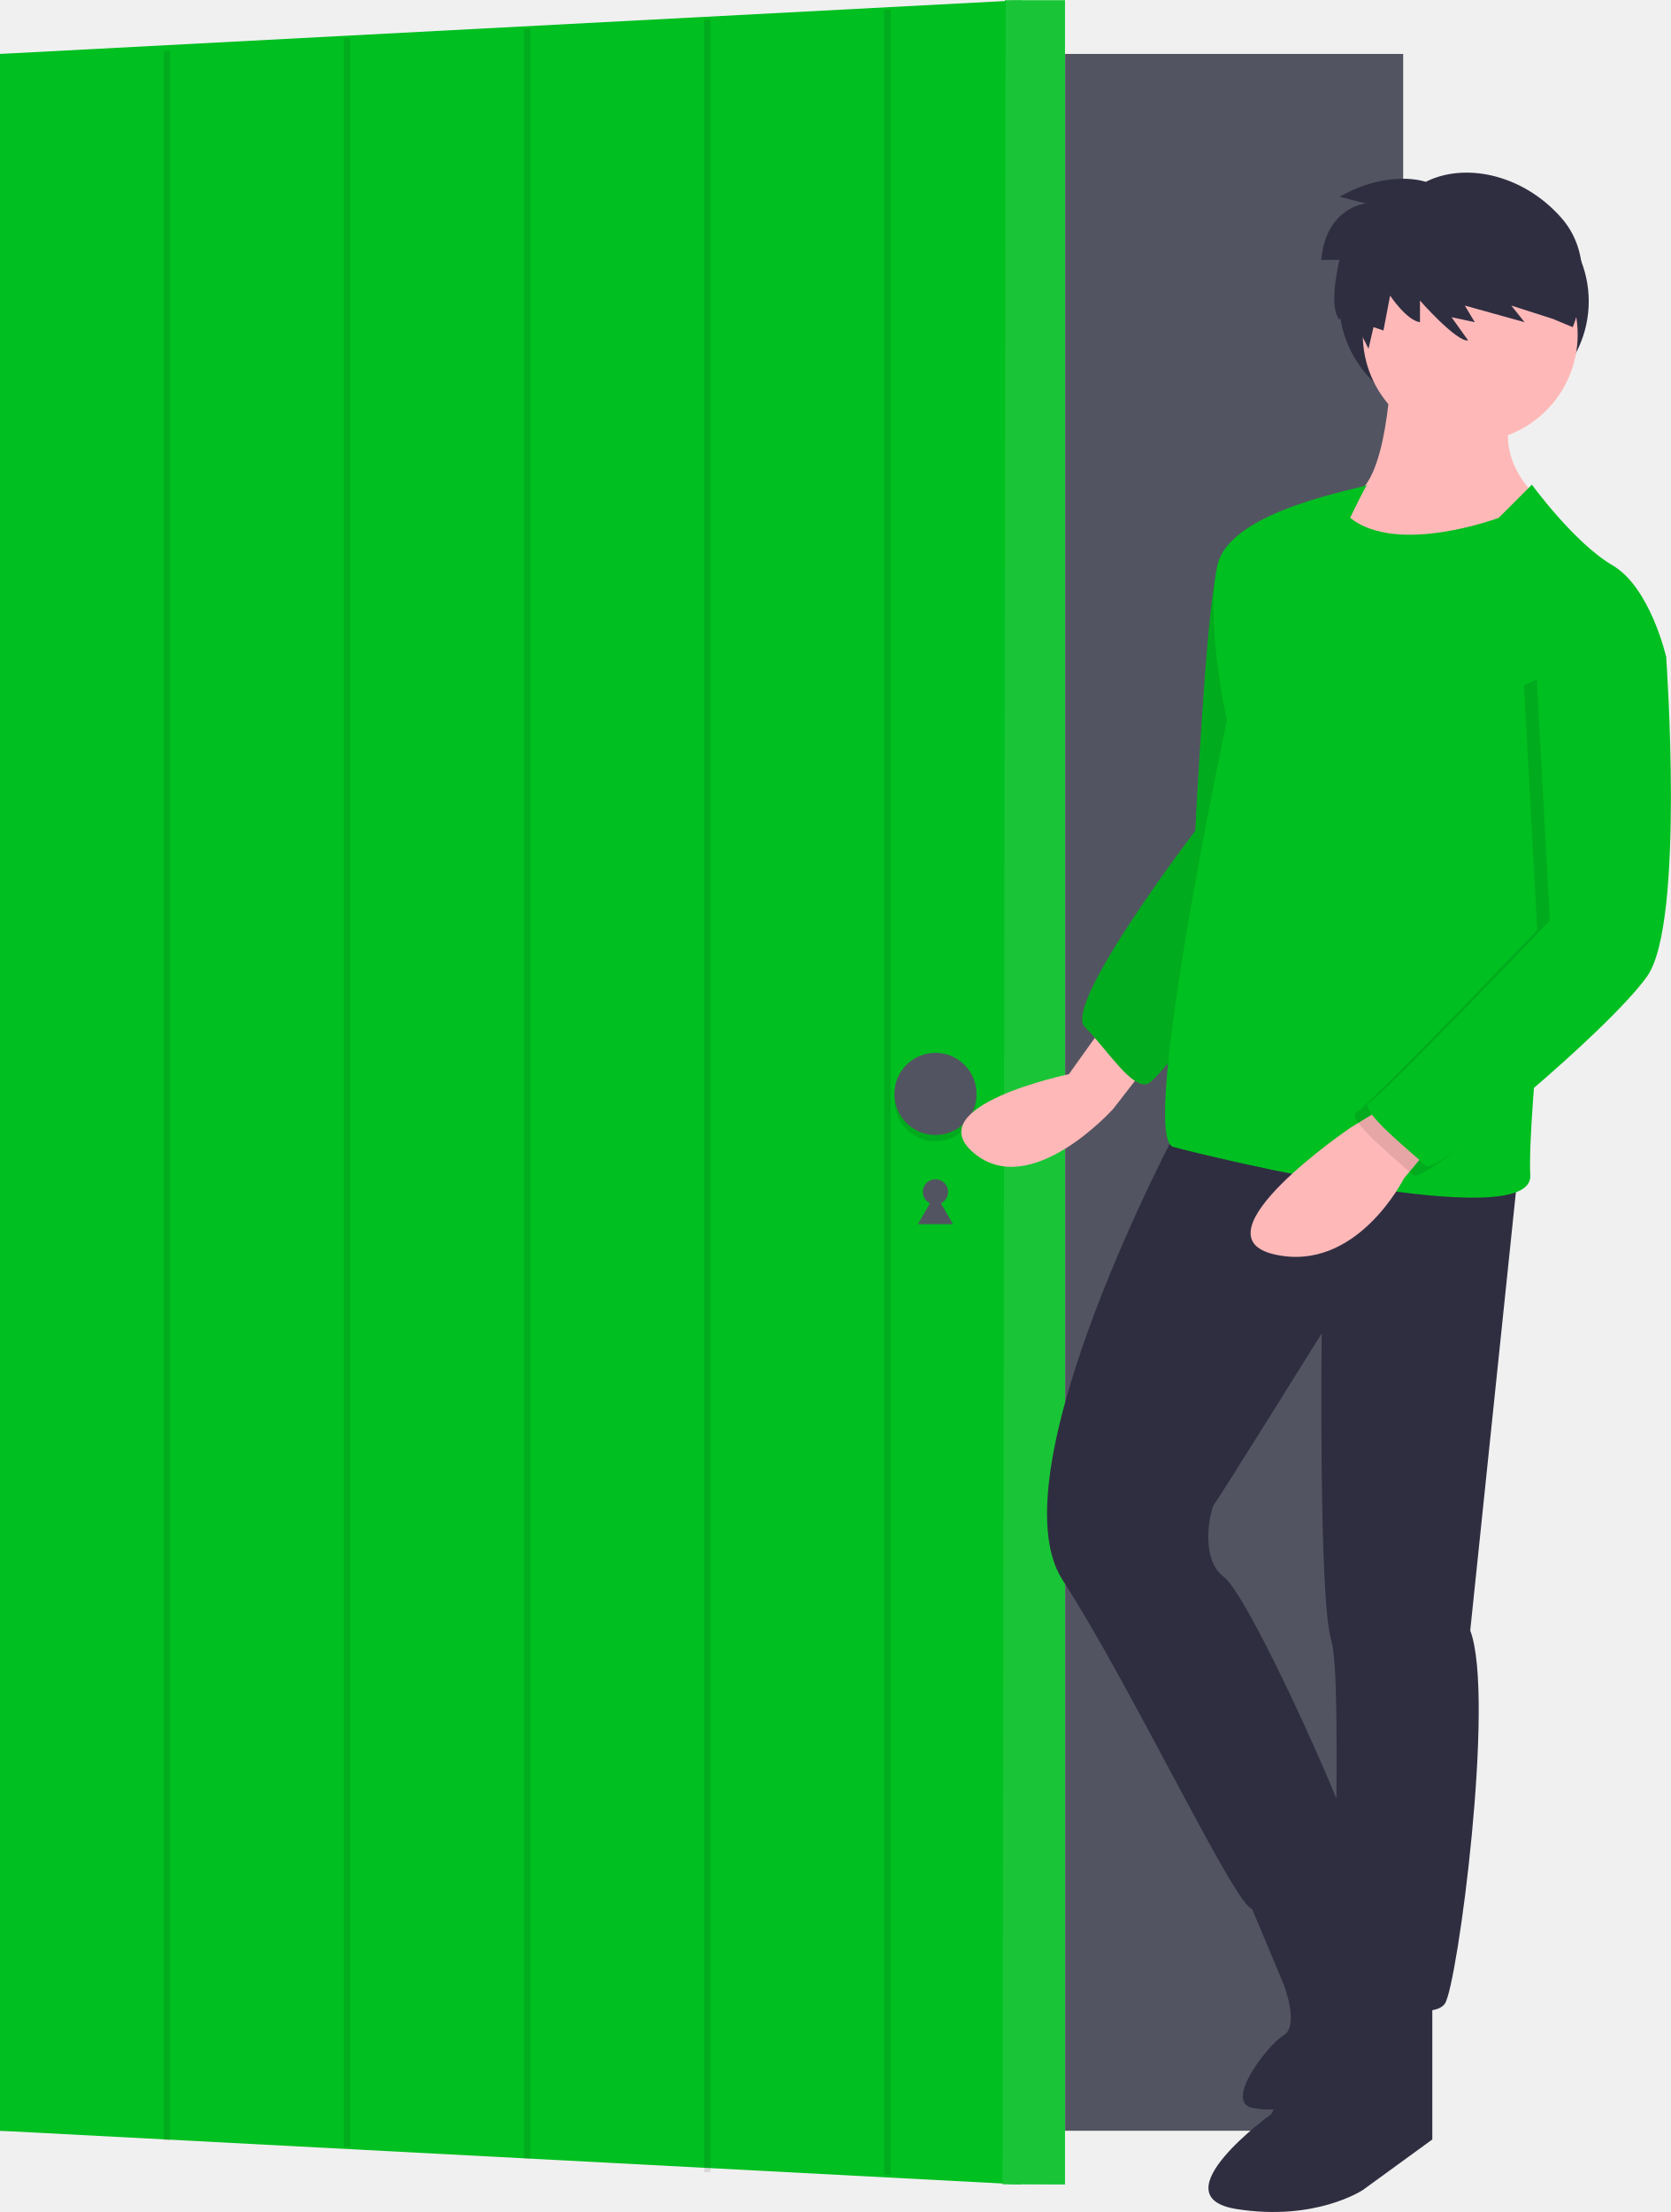
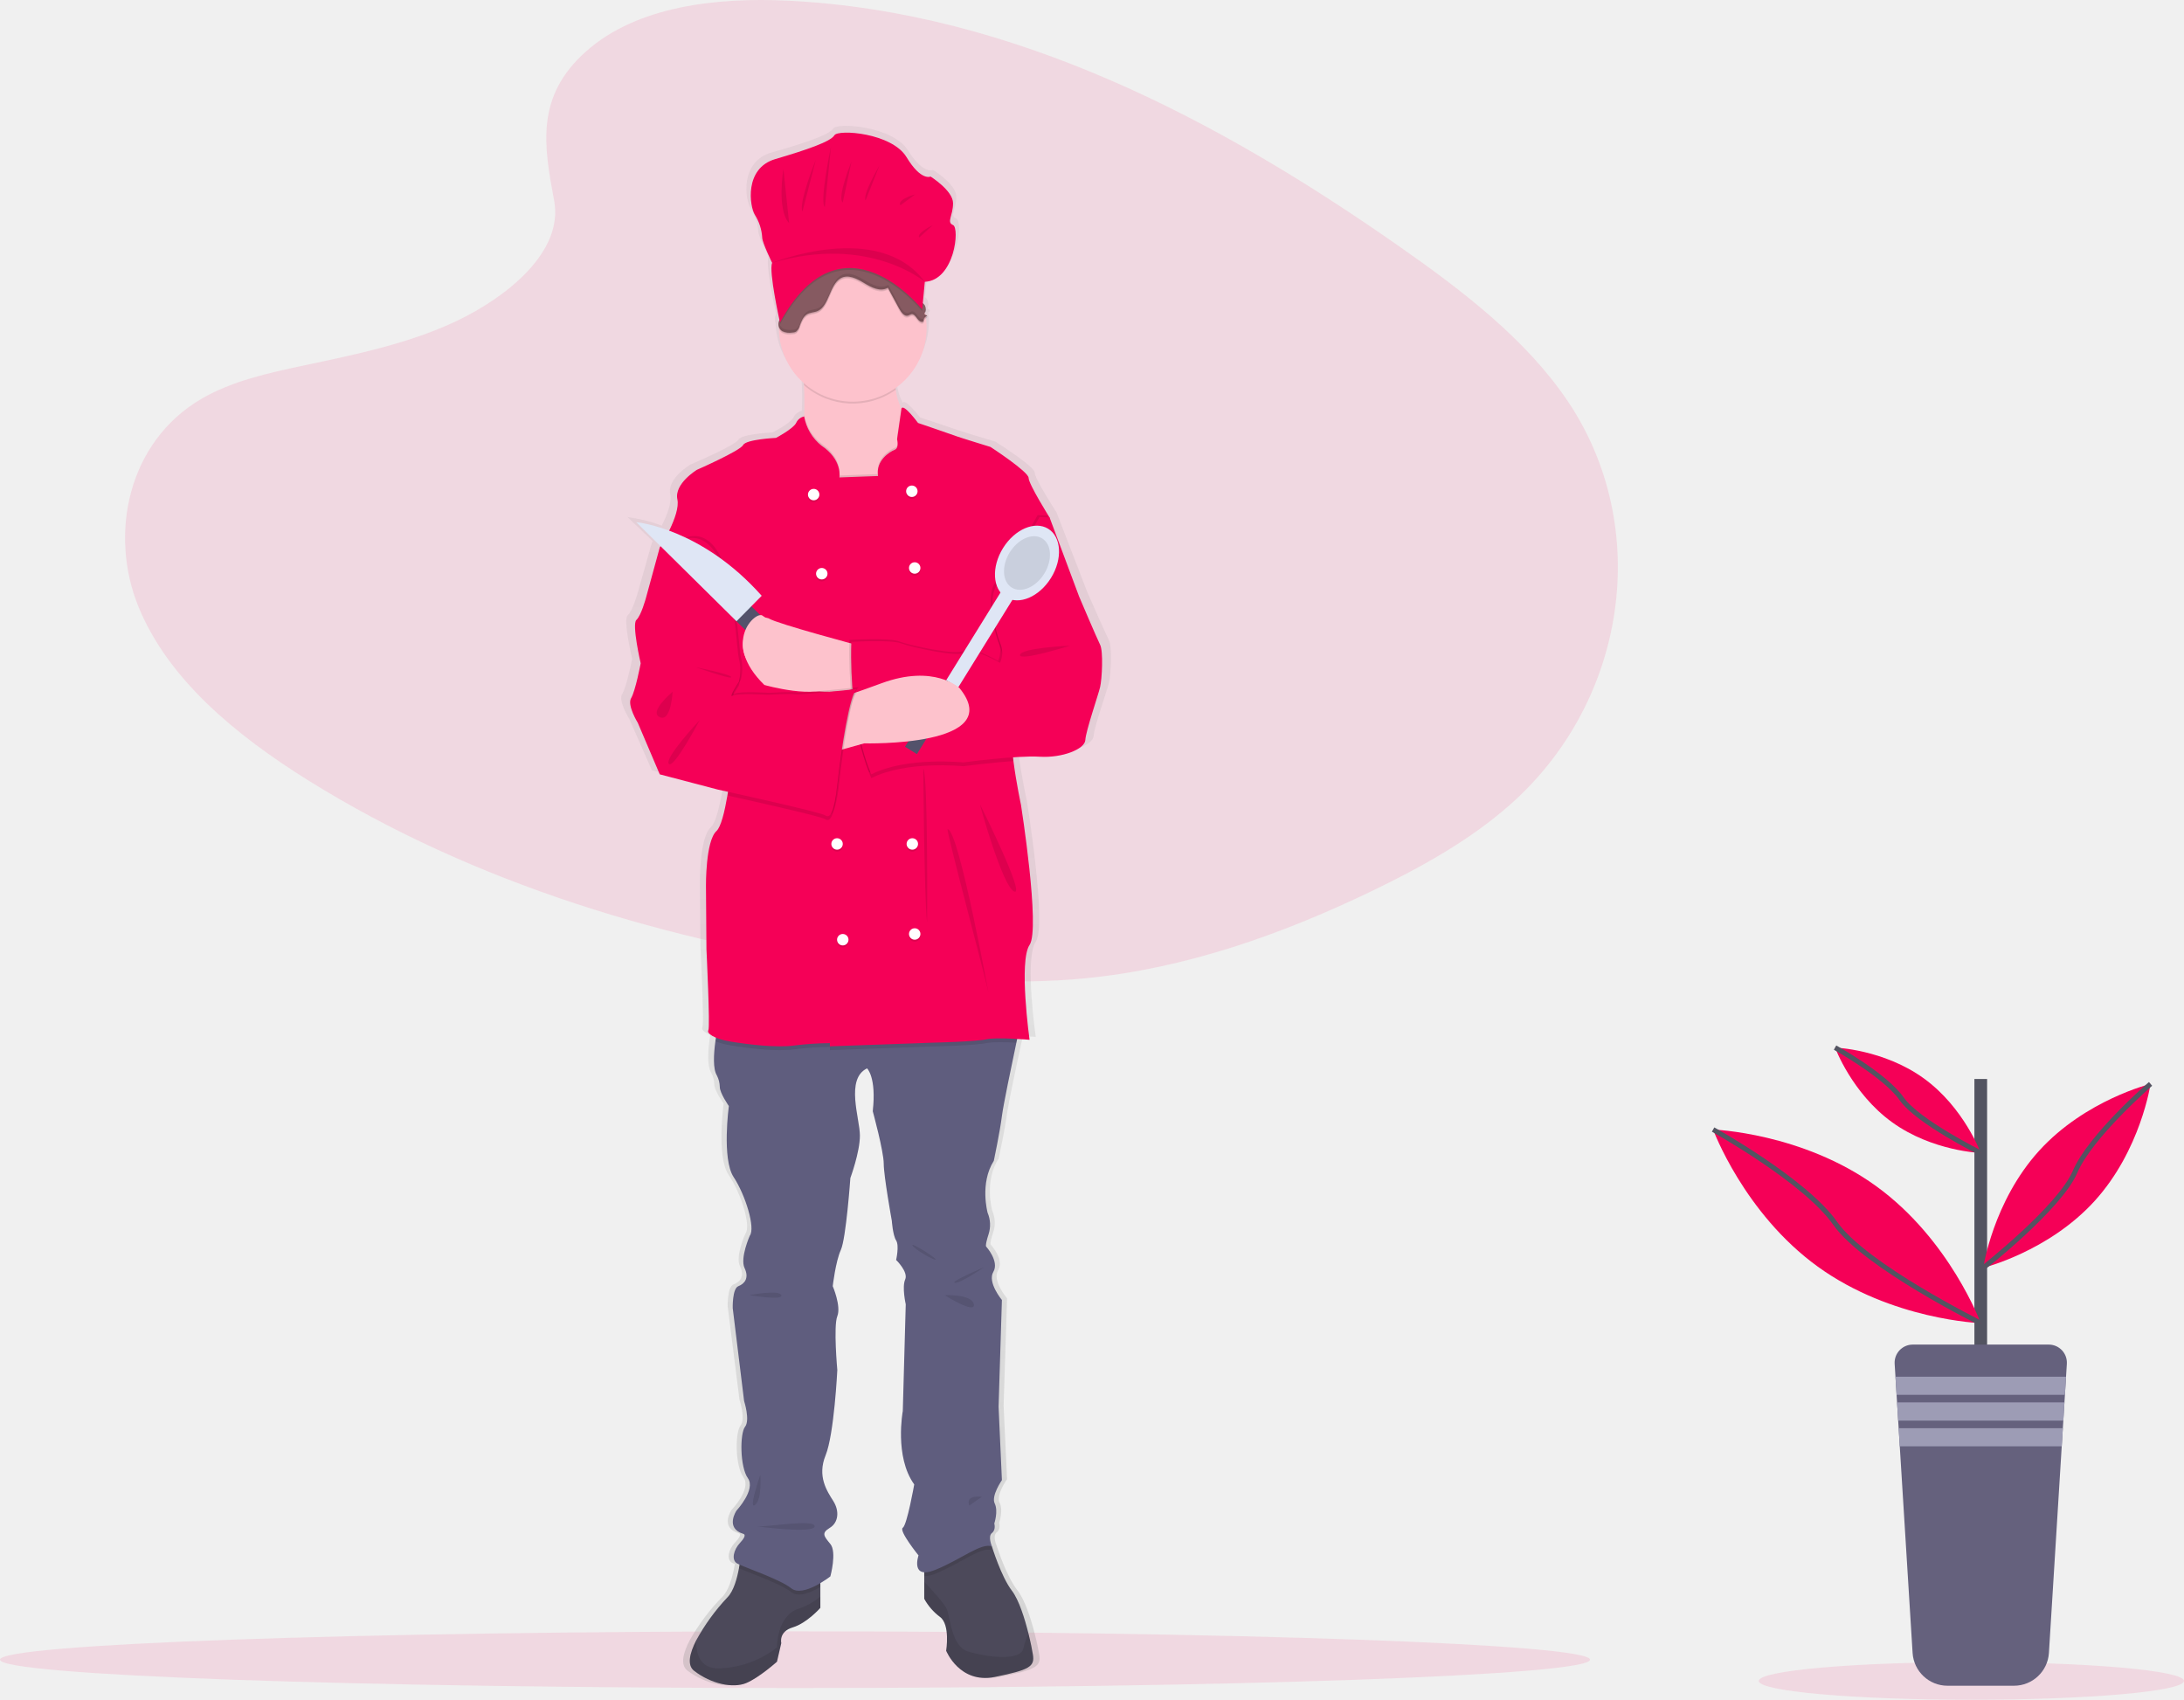
- <svg xmlns="http://www.w3.org/2000/svg" id="f080dbb7-9b2b-439b-a118-60b91c514f72" data-name="Layer 1" width="528.717" height="699.768" viewBox="0 0 528.717 699.768">
-   <rect y="17.063" width="444" height="657" fill="#535461" />
-   <polygon points="323 691.063 0 674.063 0 17.063 323 0.063 323 691.063" fill="#00bf20" />
-   <circle cx="296" cy="377.063" r="4" fill="#535461" />
-   <polygon points="296 377.66 298.773 382.463 301.545 387.265 296 387.265 290.455 387.265 293.227 382.463 296 377.66" fill="#535461" />
-   <polygon points="337 691.063 317.217 691 318 0.063 337 0.063 337 691.063" fill="#00bf20" />
+ <svg xmlns="http://www.w3.org/2000/svg" data-name="Layer 1" width="890.069" height="692.728" viewBox="0 0 890.069 692.728">
+   <defs>
+     <linearGradient id="ef5d85de-35d2-4357-9719-f86a6844cb01-360" x1="507.947" y1="790.481" x2="507.947" y2="154.92" gradientUnits="userSpaceOnUse">
+       <stop offset="0" stop-color="gray" stop-opacity="0.25" />
+       <stop offset="0.535" stop-color="gray" stop-opacity="0.12" />
+       <stop offset="1" stop-color="gray" stop-opacity="0.1" />
+     </linearGradient>
+   </defs>
+   <ellipse cx="324" cy="676.395" rx="324" ry="11.547" fill="#f50057" opacity="0.1" />
+   <path d="M393.787,124.6c20.641-18.394,53.041-22.143,82.533-20.678,92.634,4.602,176.254,49.324,248.584,99.91,26.185,18.313,51.965,38.048,68.962,63.266,34.6,51.336,24.337,122.453-23.776,164.745-16.369,14.389-36.213,25.419-56.585,35.198-36.222,17.386-75.305,31.343-116.416,35.316-29.317,2.833-58.995.53-88.14-3.423C427.52,487.89,347.591,463.47,280.598,421.69c-29.383-18.324-57.077-41.106-69.188-70.75s-4.36-67.21,25.643-84.756c12.409-7.257,27.245-10.535,41.77-13.612,21.38-4.53,43.104-8.996,62.398-18.205,19.928-9.512,43.526-27.907,39.58-48.962C376.567,162.813,373.17,142.973,393.787,124.6Z" transform="translate(-154.9654 -103.6359)" fill="#f50057" opacity="0.1" />
+   <ellipse cx="803.416" cy="685.062" rx="86.653" ry="7.667" fill="#f50057" opacity="0.1" />
+   <path d="M606.904,364.53c-1.411-2.731-8.869-19.702-8.869-19.702l-12.497-32.382s-8.869-13.655-8.869-16.191-16.125-12.68-16.125-12.68-13.102-3.901-14.11-4.292-16.528-5.524-16.528-5.524-6.112-8.037-6.982-5.938l-.001.005c-.032-.053-.064-.099-.096-.154a20.75,20.75,0,0,1-2.33-7.514c-.033-.234-.062-.48-.091-.724a29.911,29.911,0,0,0,13.128-24.628,29.511,29.511,0,0,0-.258-3.828,2.684,2.684,0,0,1,.347-.183c.251-.109.187-.198.003-.29.063-.033.126-.068.19-.095.334-.145.111-.255-.212-.385l.019-.01c.455-.198-.12-.328-.582-.537-.025-.135-.048-.27-.075-.405a2.723,2.723,0,0,0,.185-.804c.041.02.078.042.122.061a3.414,3.414,0,0,0-.008-1.526,2.684,2.684,0,0,1-.105.3,2.547,2.547,0,0,0-1.173-2.309c-.023-.02-.049-.042-.072-.062l.855-8.751c12.605-.596,14.816-22.04,11.941-23.231s0-3.773,0-8.935-9.509-10.921-9.509-10.921-3.98,1.986-10.172-7.942-28.968-11.516-30.516-8.935-11.72,5.957-24.988,9.729-10.836,19.459-8.624,22.834a19.266,19.266,0,0,1,3.096,9.332c0,1.986,4.202,10.325,4.202,10.325-1.325,2.89,2.047,18.721,3.046,23.22-.016.138-.032.276-.046.415-.008.014-.02.025-.028.039a2.119,2.119,0,0,0-.129.226,2.589,2.589,0,0,0-.204,1.492,3.117,3.117,0,0,0,.224,1.631,29.758,29.758,0,0,0,10.552,22.202c.016.271.031.543.046.822.186,3.675.29,8.021.097,12.18-.01.213-.026.421-.037.633a4.759,4.759,0,0,0-3.373,2.66c-1.25,2.403-8.506,6.11-8.506,6.11s-12.699.585-13.908,2.926-19.552,10.144-19.552,10.144-9.675,5.657-8.264,12.094c.737,3.364-1.332,8.589-3.477,12.815a60.857,60.857,0,0,0-13.915-3.47l10.276,9.831c-.215.336-.342.526-.342.526l-5.845,20.678s-2.016,7.218-4.031,8.973,1.814,17.752,1.814,17.752-2.217,11.314-4.031,14.24,2.822,10.144,2.822,10.144l9.272,21.068,24.591,6.242s1.639.347,4.287.914q-.125.755-.255,1.505c-1.185,6.711-2.741,12.883-4.636,14.552-4.636,4.097-4.434,22.433-4.434,22.433l.202,25.945s1.613,31.992.806,33.162c-.509.739.512,1.944,3.207,3.026-.077.482-.153.97-.224,1.468-.758,5.306-1.096,11.361.645,14.037a10.665,10.665,0,0,1,1.209,4.682c0,2.536,3.83,7.803,3.83,7.803s-3.023,21.653,2.016,29.066,9.272,20.873,6.853,23.994c0,0-4.233,9.168-2.217,13.265s0,6.437-2.62,7.413-2.395,8.973-2.395,8.973l4.813,38.039s2.62,7.803.403,10.534-2.217,16.386,1.209,21.068-4.838,13.265-4.838,13.265-5.039,7.218,3.023,9.559c0,0,1.613.39-1.411,3.511s-3.628,7.023-1.613,8.388a9.225,9.225,0,0,0,1.307.649c-.075.462-.156.941-.251,1.45-.774,4.073-2.233,9.379-4.886,11.946a85.16,85.16,0,0,0-13.198,17.588c-2.765,5.244-3.975,10.152-.911,12.453,7.256,5.462,16.528,7.218,21.971,5.072s13.102-8.778,13.102-8.778l1.814-7.608s-1.209-4.682,4.838-6.437,11.691-7.998,11.691-7.998V748.658a42.853,42.853,0,0,0,4.233-2.762s2.822-9.949,0-13.265-3.83-4.487-.202-6.632,4.12-6.827,1.459-10.924c-2.669-4.097-6.902-10.144-3.273-18.727s4.959-34.918,4.959-34.918-1.693-17.947,0-22.043-1.935-12.29-1.935-12.29,1.209-10.144,3.427-14.825,4.031-29.456,4.031-29.456,4.031-10.534,4.031-17.361-6.249-23.214,3.023-27.505c0,0,4.031,3.511,2.419,17.556,0,0,4.636,16.386,4.636,21.458s3.427,23.409,3.427,23.409.403,5.852,1.814,7.998,0,7.998,0,7.998,5.241,4.877,3.83,7.998.242,10.159.242,10.159l-1.25,43.68s-3.628,18.727,4.838,30.041c0,0-3.023,16.581-4.838,17.752s6.652,11.314,6.652,11.314-2.346,6.571,2.419,6.894v10.858a23.198,23.198,0,0,0,6.652,7.413c4.434,3.121,2.62,13.85,2.62,13.85s5.644,13.655,20.56,10.729,16.931-4.292,16.125-9.168c-.29-1.779-.935-4.955-1.862-8.56-1.604-6.266-4.064-13.827-7.006-17.556-4.636-5.876-8.466-18.165-8.466-18.165s-1.814-4.097,0-5.462,1.008-3.901,1.008-3.901,1.766-5.072.177-8.193,3.048-9.559,3.048-9.559l-1.411-30.041,1.411-43.696s-6.249-7.218-3.628-11.509-3.023-10.339-3.023-10.339-.605-.195,1.008-5.072a12.156,12.156,0,0,0-.403-8.778s-3.427-12.094,2.62-21.263c0,0,2.62-12.094,3.427-18.337.556-4.338,4.039-20.545,6.112-30.026q.176-.804.337-1.539c2.985.163,5.242.353,5.242.353s-4.636-32.187,0-38.819-3.628-57.351-3.628-57.351-1.975-8.864-3.193-17.908c-.07-.515-.133-1.03-.197-1.545a97.708,97.708,0,0,1,11.251-.25c9.675.585,19.149-3.121,19.35-6.828s5.442-18.337,6.249-21.653S608.315,367.261,606.904,364.53Z" transform="translate(-154.9654 -103.6359)" fill="url(#ef5d85de-35d2-4357-9719-f86a6844cb01-360)" />
+   <path d="M489.291,740.846v18.063s-5.438,6.215-11.265,7.963-4.661,6.409-4.661,6.409l-1.748,7.575s-7.38,6.604-12.624,8.74-14.178.388-21.17-5.05c-2.952-2.292-1.787-7.178.878-12.399a84.568,84.568,0,0,1,12.718-17.511c2.556-2.556,3.962-7.839,4.708-11.894.552-3.038.73-5.392.73-5.392Z" transform="translate(-154.9654 -103.6359)" fill="#4c495a" />
+   <path d="M489.291,754.325v4.584s-5.438,6.215-11.265,7.963-4.661,6.409-4.661,6.409l-1.748,7.575s-7.38,6.604-12.624,8.74-14.178.388-21.17-5.05c-2.952-2.292-1.787-7.178.878-12.399-.124,5.485,1.499,11.646,9.416,11.428a40.104,40.104,0,0,0,23.501-8.546s-.194-12.819,8.74-15.732A27.213,27.213,0,0,0,489.291,754.325Z" transform="translate(-154.9654 -103.6359)" opacity="0.1" />
+   <path d="M560.376,787.071c-14.372,2.913-19.811-10.682-19.811-10.682s1.748-10.682-2.525-13.79a22.92,22.92,0,0,1-6.409-7.38V737.35l17.48-12.43,9.462,8.375.637.559s3.69,12.236,8.157,18.086c2.836,3.714,5.205,11.242,6.751,17.48.894,3.589,1.515,6.751,1.795,8.522C576.691,782.798,574.748,784.157,560.376,787.071Z" transform="translate(-154.9654 -103.6359)" fill="#4c495a" />
+   <path d="M560.376,787.071c-14.372,2.913-19.811-10.682-19.811-10.682s1.748-10.682-2.525-13.79a22.92,22.92,0,0,1-6.409-7.38v-6.922c2.774,2.929,8.002,8.6,9.128,11.001,1.554,3.302,1.748,15.343,8.934,17.48s21.17,4.079,22.335-1.36a30.3,30.3,0,0,1,2.09-5.998c.894,3.589,1.515,6.751,1.795,8.522C576.691,782.798,574.748,784.157,560.376,787.071Z" transform="translate(-154.9654 -103.6359)" opacity="0.1" />
+   <path d="M456.856,737.35l32.435,3.496v9.548c-3.659,2.167-8.903,4.467-11.848,2.105-4.351-3.48-17.286-7.901-21.318-9.758C456.677,739.704,456.856,737.35,456.856,737.35Z" transform="translate(-154.9654 -103.6359)" opacity="0.1" />
+   <path d="M559.211,735.408c-4.467-1.554-12.43,5.244-22.918,9.517a10.917,10.917,0,0,1-4.661,1.041v-8.616l17.48-12.43,9.462,8.375A11.814,11.814,0,0,0,559.211,735.408Z" transform="translate(-154.9654 -103.6359)" opacity="0.1" />
+   <path d="M570.67,521.57s-.614,2.859-1.492,7.007c-1.997,9.439-5.353,25.575-5.889,29.895-.777,6.215-3.302,18.257-3.302,18.257-5.827,9.128-2.525,21.17-2.525,21.17a12.468,12.468,0,0,1,.388,8.74c-1.554,4.856-.971,5.05-.971,5.05s5.438,6.021,2.913,10.294,3.496,11.459,3.496,11.459l-1.36,43.506,1.36,29.91s-4.467,6.409-2.937,9.517-.171,8.157-.171,8.157.777,2.525-.971,3.884,0,5.438,0,5.438c-4.467-1.554-12.43,5.244-22.918,9.517s-6.992-5.827-6.992-5.827-8.157-10.1-6.409-11.265,4.661-17.674,4.661-17.674c-8.157-11.265-4.661-29.91-4.661-29.91l1.204-43.49s-1.593-7.007-.233-10.115-3.69-7.963-3.69-7.963,1.36-5.827,0-7.963-1.748-7.963-1.748-7.963-3.302-18.257-3.302-23.307-4.467-21.364-4.467-21.364c1.554-13.984-2.331-17.48-2.331-17.48-8.934,4.273-2.913,20.587-2.913,27.385s-3.884,17.286-3.884,17.286-1.748,24.666-3.884,29.327-3.302,14.761-3.302,14.761,3.496,8.157,1.865,12.236,0,21.947,0,21.947-1.282,26.22-4.778,34.766.583,14.567,3.154,18.645c2.564,4.079,2.09,8.74-1.406,10.876s-2.525,3.302.194,6.604,0,13.207,0,13.207-11.071,8.74-15.926,4.856-20.393-8.934-22.335-10.294-1.36-5.244,1.554-8.352,1.36-3.496,1.36-3.496c-7.769-2.331-2.913-9.517-2.913-9.517s7.963-8.546,4.661-13.207-3.302-18.257-1.165-20.976-.388-10.488-.388-10.488l-4.638-37.873s-.218-7.963,2.307-8.934,4.467-3.302,2.525-7.38,2.136-13.207,2.136-13.207c2.331-3.108-1.748-16.509-6.604-23.889s-1.942-28.939-1.942-28.939-3.69-5.244-3.69-7.769a10.883,10.883,0,0,0-1.165-4.661c-1.678-2.665-1.352-8.693-.622-13.976.707-5.112,1.787-9.525,1.787-9.525Z" transform="translate(-154.9654 -103.6359)" fill="#5f5d7e" />
+   <path d="M532.602,301.517l-38.262,8.934s-18.839-15.926-14.178-24.472c1.6-2.937,2.307-7.948,2.548-13.246.186-4.141.085-8.468-.093-12.127-.272-5.291-.707-9.198-.707-9.198s39.233-22.141,37.873,0a56.554,56.554,0,0,0,.256,11.063,21.15,21.15,0,0,0,2.245,7.481c2.098,3.737,4.685,3.791,4.685,3.791Z" transform="translate(-154.9654 -103.6359)" fill="#fdc2cc" />
+   <path d="M520.04,262.471a30.092,30.092,0,0,1-37.423-1.865c-.272-5.291-.707-9.198-.707-9.198s39.233-22.141,37.873,0A56.554,56.554,0,0,0,520.04,262.471Z" transform="translate(-154.9654 -103.6359)" opacity="0.1" />
+   <circle cx="347.533" cy="133.594" r="30.104" fill="#fdc2cc" />
+   <path d="M532.602,301.517l-38.262,8.934s-18.839-15.926-14.178-24.472c1.6-2.937,2.307-7.948,2.548-13.246a19.519,19.519,0,0,0,6.969,11.692c8.74,5.827,7.38,13.013,7.38,13.013l15.732-.583c-.971-6.409,4.856-9.905,6.798-10.682s.971-4.273.971-4.273l1.725-11.949c2.098,3.737,4.685,3.791,4.685,3.791Z" transform="translate(-154.9654 -103.6359)" opacity="0.1" />
+   <path d="M570.67,521.57s-.614,2.859-1.492,7.007c-4.226-.225-9.812-.388-12.298.179-4.273.971-21.364,1.36-21.364,1.36L493.175,531.615v-1.305a124.839,124.839,0,0,0-14.567.971c-7.186.971-18.451-.388-25.637-1.554a27.605,27.605,0,0,1-6.448-1.74c.707-5.112,1.787-9.525,1.787-9.525Z" transform="translate(-154.9654 -103.6359)" opacity="0.1" />
+   <path d="M567.368,398.239c-.614,3.628-.163,9.641.614,15.577,1.173,9.004,3.076,17.83,3.076,17.83s7.963,50.498,3.496,57.101,0,38.65,0,38.65-13.401-1.165-17.674-.194-21.364,1.36-21.364,1.36l-42.34,1.499v-1.305a124.839,124.839,0,0,0-14.567.971c-7.186.971-18.451-.388-25.637-1.554s-10.1-3.496-9.323-4.661-.777-33.018-.777-33.018l-.194-25.831s-.194-18.257,4.273-22.335c1.826-1.663,3.325-7.808,4.467-14.489,1.639-9.672,2.525-20.471,2.525-20.471L424.421,328.32l-.583-1.554s8.546-13.207,7.186-19.616,7.963-12.042,7.963-12.042,17.674-7.769,18.839-10.1,13.401-2.913,13.401-2.913,6.992-3.69,8.196-6.083a4.594,4.594,0,0,1,3.255-2.649,19.56,19.56,0,0,0,7,11.84c8.74,5.827,7.38,13.013,7.38,13.013l15.732-.583c-.971-6.409,4.856-9.905,6.798-10.682s.971-4.273.971-4.273l1.818-12.578c.839-2.09,6.728,5.912,6.728,5.912s14.955,5.112,15.926,5.5,13.596,4.273,13.596,4.273,15.538,10.1,15.538,12.624,8.546,16.12,8.546,16.12-.101.544-.287,1.538C580.451,326.774,568.79,389.888,567.368,398.239Z" transform="translate(-154.9654 -103.6359)" fill="#f50057" />
+   <path d="M505.217,366.775s-33.6-8.934-36.902-11.071-22.724,10.294.971,27.191c0,0,28.974,6.021,36.726,0S505.217,366.775,505.217,366.775Z" transform="translate(-154.9654 -103.6359)" fill="#fdc2cc" />
+   <path d="M577.856,313.559l4.079.194,12.042,32.241s7.186,16.897,8.546,19.616.777,13.984,0,17.286-5.827,17.868-6.021,21.559-9.323,7.38-18.645,6.798-31.075,2.331-31.075,2.331-23.231-2.428-37.485,4.856c0,0-9.128-18.839-8.157-53.994,0,0,16.12-.971,20.199.583s23.889,6.021,26.414,3.69,13.984,4.273,13.984,4.273a9.843,9.843,0,0,0,0-8.157c-1.942-4.661-5.244-19.228-.971-23.889S577.856,313.559,577.856,313.559Z" transform="translate(-154.9654 -103.6359)" opacity="0.1" />
+   <path d="M567.982,413.816c-9.641.653-20.424,2.098-20.424,2.098s-23.229-2.432-37.485,4.856c0,0-9.128-18.839-8.157-53.994,0,0,16.12-.971,20.199.583s23.889,6.021,26.414,3.69,13.984,4.273,13.984,4.273a9.843,9.843,0,0,0,0-8.157c-1.942-4.661-5.244-19.228-.971-23.889s17.091-27.385,17.091-27.385l3.791.179c-1.973,10.706-13.634,73.82-15.056,82.171C566.754,401.867,567.205,407.88,567.982,413.816Z" transform="translate(-154.9654 -103.6359)" opacity="0.1" />
+   <path d="M578.633,314.336l4.079.194,12.042,32.241s7.186,16.897,8.546,19.616.777,13.984,0,17.286-5.827,17.868-6.021,21.559-9.323,7.38-18.645,6.798-31.075,2.331-31.075,2.331-23.231-2.428-37.485,4.856c0,0-9.128-18.839-8.157-53.994,0,0,16.12-.971,20.199.583s23.889,6.021,26.414,3.69,13.984,4.273,13.984,4.273a9.843,9.843,0,0,0,0-8.157c-1.942-4.661-5.244-19.228-.971-23.889S578.633,314.336,578.633,314.336Z" transform="translate(-154.9654 -103.6359)" fill="#f50057" />
+   <rect x="550.676" y="339.718" width="5.7" height="51.3" transform="translate(676.8311 863.7699) rotate(-148.2348)" fill="#dfe6f5" />
+   <ellipse cx="573.51" cy="333.092" rx="16.416" ry="11.514" transform="translate(-166.5723 541.7095) rotate(-58.23485)" fill="#dfe6f5" />
+   <ellipse cx="573.51" cy="333.092" rx="11.783" ry="8.265" transform="translate(-166.5723 541.7095) rotate(-58.23485)" opacity="0.1" />
+   <rect x="531.771" y="379.939" width="5.7" height="31.92" transform="translate(625.7809 910.3072) rotate(-148.2348)" fill="#53526b" />
+   <path d="M495.312,409.893l11.848-3.302s58.461,1.554,38.844-22.53c0,0-10.294-9.905-31.852-1.942s-27.579,8.934-27.579,8.934Z" transform="translate(-154.9654 -103.6359)" fill="#fdc2cc" />
+   <circle cx="331.606" cy="202.348" r="2.331" opacity="0.1" />
+   <circle cx="371.616" cy="200.989" r="2.331" opacity="0.1" />
+   <circle cx="331.606" cy="201.571" r="2.331" fill="#fff" />
+   <circle cx="334.908" cy="234.589" r="2.331" opacity="0.1" />
+   <circle cx="372.781" cy="232.258" r="2.331" opacity="0.1" />
+   <circle cx="334.908" cy="233.812" r="2.331" fill="#fff" />
+   <circle cx="371.81" cy="344.726" r="2.331" opacity="0.1" />
+   <circle cx="341.137" cy="344.726" r="2.331" opacity="0.1" />
+   <circle cx="371.81" cy="343.949" r="2.331" fill="#fff" />
+   <circle cx="343.467" cy="383.751" r="2.331" opacity="0.1" />
+   <circle cx="372.781" cy="381.42" r="2.331" opacity="0.1" />
+   <circle cx="343.467" cy="382.974" r="2.331" fill="#fff" />
+   <circle cx="341.137" cy="343.949" r="2.331" fill="#fff" />
+   <circle cx="372.781" cy="380.643" r="2.331" fill="#fff" />
+   <circle cx="371.616" cy="200.212" r="2.331" fill="#fff" />
+   <circle cx="372.781" cy="231.481" r="2.331" fill="#fff" />
+   <path d="M531.243,416.885s.388,53.217,1.554,62.734C532.797,479.618,533.22,419.393,531.243,416.885Z" transform="translate(-154.9654 -103.6359)" opacity="0.1" />
+   <path d="M541.148,441.551c-.801,0,15.926,62.345,16.703,66.812S545.809,441.551,541.148,441.551Z" transform="translate(-154.9654 -103.6359)" opacity="0.1" />
+   <path d="M554.355,431.451c0,.583,9.323,33.795,13.984,35.543S554.355,431.451,554.355,431.451Z" transform="translate(-154.9654 -103.6359)" opacity="0.1" />
+   <path d="M591.063,366.775s-19.811.883-20.393,3.743S591.063,366.775,591.063,366.775Z" transform="translate(-154.9654 -103.6359)" opacity="0.1" />
+   <path d="M556.103,620.04s-14.178,6.021-12.042,6.409S556.103,620.04,556.103,620.04Z" transform="translate(-154.9654 -103.6359)" opacity="0.1" />
+   <path d="M526.776,611.106c-.552-1.242,9.517,5.05,9.517,5.827S527.553,612.854,526.776,611.106Z" transform="translate(-154.9654 -103.6359)" opacity="0.1" />
+   <path d="M539.983,631.499s11.071-.559,11.848,3.702S539.983,631.499,539.983,631.499Z" transform="translate(-154.9654 -103.6359)" opacity="0.1" />
+   <path d="M460.352,631.475s12.042-2.355,13.013,0S460.352,631.475,460.352,631.475Z" transform="translate(-154.9654 -103.6359)" opacity="0.1" />
+   <path d="M464.819,704.721s.79,9.905-2.13,12.236S464.819,704.721,464.819,704.721Z" transform="translate(-154.9654 -103.6359)" opacity="0.1" />
+   <path d="M463.348,725.697c3.801.388,23.806-3.108,23.612,0S463.348,725.697,463.348,725.697Z" transform="translate(-154.9654 -103.6359)" opacity="0.1" />
+   <path d="M555.132,713.655s-6.823-1.049-5.159,3.554Z" transform="translate(-154.9654 -103.6359)" opacity="0.1" />
+   <path d="M428.305,325.989h-3.69l-5.632,20.587s-1.942,7.186-3.884,8.934,1.748,17.674,1.748,17.674-2.136,11.265-3.884,14.178,2.719,10.1,2.719,10.1l8.934,20.976,23.695,6.215s41.758,9.128,43.7,10.488,3.69-.583,5.05-13.207,5.05-37.096,7.963-38.262c0,0-23.307,2.525-25.249,2.136s-11.265.194-11.265.194-12.236-.777-14.178.388,2.525-5.641,2.525-5.641a18.731,18.731,0,0,0,0-9.508C455.496,365.999,454.72,306.567,428.305,325.989Z" transform="translate(-154.9654 -103.6359)" opacity="0.1" />
+   <path d="M504.246,386.003c-2.913,1.165-6.604,25.637-7.963,38.262s-3.108,14.567-5.05,13.207c-1.577-1.103-29.413-7.334-39.815-9.633,1.639-9.672,2.525-20.471,2.525-20.471L424.421,328.32h3.108c26.414-19.422,27.191,40.01,28.551,45.254a18.736,18.736,0,0,1,0,9.509s-4.467,6.806-2.525,5.64,14.178-.388,14.178-.388,9.323-.583,11.265-.194S504.246,386.003,504.246,386.003Z" transform="translate(-154.9654 -103.6359)" opacity="0.1" />
+   <path d="M427.529,326.766h-3.69l-5.632,20.587s-1.942,7.186-3.884,8.934,1.748,17.674,1.748,17.674-2.136,11.265-3.884,14.178,2.719,10.1,2.719,10.1l8.934,20.976,23.695,6.215s41.758,9.128,43.7,10.488,3.69-.583,5.05-13.207,5.05-37.096,7.963-38.262c0,0-23.307,2.525-25.249,2.136s-11.265.194-11.265.194-12.236-.777-14.178.388,2.525-5.641,2.525-5.641a18.731,18.731,0,0,0,0-9.508C454.72,366.775,453.943,307.344,427.529,326.766Z" transform="translate(-154.9654 -103.6359)" fill="#f50057" />
+   <path d="M440.153,397.074s-10.682,20.199-12.624,17.868S440.153,397.074,440.153,397.074Z" transform="translate(-154.9654 -103.6359)" opacity="0.1" />
+   <path d="M429.082,385.572s-9.905,8.2-5.244,10.337S429.082,385.572,429.082,385.572Z" transform="translate(-154.9654 -103.6359)" opacity="0.1" />
+   <path d="M438.405,375.515c.777.194,14.372,2.894,14.567,4.069S438.405,375.515,438.405,375.515Z" transform="translate(-154.9654 -103.6359)" opacity="0.1" />
+   <path d="M532.688,233.236a2.002,2.002,0,0,0-1.328,2.082c-.792.699-1.903-.124-2.548-1.018-.653-.886-1.391-1.981-2.377-1.857a8.534,8.534,0,0,0-1.36.567c-1.554.497-2.867-1.328-3.737-2.929q-2.272-4.207-4.545-8.406c-3.038,1.764-6.627-.085-9.641-1.911s-6.604-3.682-9.649-1.919c-4.467,2.579-4.63,11.179-9.261,13.3-1.492.684-3.224.536-4.607,1.476-1.367.932-2.105,2.727-2.719,4.444a4.707,4.707,0,0,1-1.523,2.509,3.345,3.345,0,0,1-1.569.381,6.732,6.732,0,0,1-4.04-.567,3.414,3.414,0,0,1-1.398-4.04,2.114,2.114,0,0,1,.124-.225,14.137,14.137,0,0,0,1.336-1.919c.466-1.235-.202-2.672-.054-4.009.241-2.284,2.657-3.488,3.069-5.733.171-.878-.008-1.818.155-2.704a2.458,2.458,0,0,1,.093-.342l-1.422.979c1.593-1.857,2.393-4.436,3.558-6.689a20.6,20.6,0,0,1,12.57-10.232c5.065-1.476,10.418-1.072,15.53.179a51.14,51.14,0,0,1,13.821,5.695,13.715,13.715,0,0,1,4.024,3.271,25.192,25.192,0,0,1,2.385,4.405c1.507,3.123,5.625,6.013,2.346,6.448-2.727.365-.241,2.276,1.189,3.566a3.708,3.708,0,0,1,.823.901,3.226,3.226,0,0,1-.171,3.115C531.212,232.755,533.449,232.895,532.688,233.236Z" transform="translate(-154.9654 -103.6359)" opacity="0.1" />
+   <path d="M532.688,232.46a2.002,2.002,0,0,0-1.328,2.082c-.792.699-1.903-.124-2.548-1.018-.653-.886-1.391-1.981-2.377-1.857a8.533,8.533,0,0,0-1.36.567c-1.554.497-2.867-1.328-3.737-2.929q-2.272-4.207-4.545-8.406c-3.038,1.764-6.627-.085-9.641-1.911s-6.604-3.682-9.649-1.919c-4.467,2.579-4.63,11.179-9.261,13.3-1.492.684-3.224.536-4.607,1.476-1.367.932-2.105,2.727-2.719,4.444a4.707,4.707,0,0,1-1.523,2.509,3.345,3.345,0,0,1-1.569.381,6.733,6.733,0,0,1-4.04-.567,3.414,3.414,0,0,1-1.398-4.04,2.114,2.114,0,0,1,.124-.225,14.137,14.137,0,0,0,1.336-1.919c.466-1.235-.202-2.672-.054-4.009.241-2.284,2.657-3.488,3.069-5.733.171-.878-.008-1.818.155-2.704a2.458,2.458,0,0,1,.093-.342l-1.422.979c1.593-1.857,2.393-4.436,3.558-6.689a20.6,20.6,0,0,1,12.57-10.232c5.065-1.476,10.418-1.072,15.53.179a51.14,51.14,0,0,1,13.821,5.695,13.715,13.715,0,0,1,4.024,3.271,25.192,25.192,0,0,1,2.385,4.405c1.507,3.123,5.625,6.013,2.346,6.448-2.727.365-.241,2.276,1.189,3.566a3.708,3.708,0,0,1,.823.901,3.226,3.226,0,0,1-.171,3.115C531.212,231.978,533.449,232.118,532.688,232.46Z" transform="translate(-154.9654 -103.6359)" fill="#865a61" />
+   <path d="M531.111,227.262l-.311,3.271s-32.598-41.315-57.956,5.337c0,0-.124-.567-.334-1.523a14.137,14.137,0,0,0,1.336-1.919c.466-1.235-.202-2.672-.054-4.009.241-2.284,2.657-3.488,3.069-5.733.171-.878-.008-1.818.155-2.704a2.458,2.458,0,0,1,.093-.342l-1.422.979c1.593-1.857,2.393-4.436,3.558-6.689a20.6,20.6,0,0,1,12.57-10.232c5.065-1.476,10.418-1.072,15.53.179a51.14,51.14,0,0,1,13.821,5.695,13.715,13.715,0,0,1,4.024,3.271,25.192,25.192,0,0,1,2.385,4.405c1.507,3.123,5.625,6.013,2.346,6.448C527.195,224.061,529.681,225.973,531.111,227.262Z" transform="translate(-154.9654 -103.6359)" opacity="0.1" />
  <g opacity="0.1">
-     <polygon points="337.217 691 317.217 691 318.217 0 337.217 0 337.217 691" fill="#fff" />
+     <path d="M531.915,232.036a1.574,1.574,0,0,0-.37,1.345c-.792.699-1.903-.124-2.548-1.018-.653-.886-1.391-1.981-2.377-1.857a8.533,8.533,0,0,0-1.36.567c-1.554.497-2.867-1.328-3.737-2.929q-2.272-4.207-4.545-8.406c-3.038,1.764-6.627-.085-9.641-1.911s-6.604-3.682-9.649-1.919c-4.467,2.579-4.63,11.179-9.261,13.3-1.492.684-3.224.536-4.607,1.476-1.367.932-2.105,2.727-2.719,4.444a4.707,4.707,0,0,1-1.523,2.509,3.345,3.345,0,0,1-1.569.381,6.733,6.733,0,0,1-4.04-.567,3.634,3.634,0,0,1-1.514-2.136,3.493,3.493,0,0,0,1.514,3.689,6.732,6.732,0,0,0,4.04.567,3.345,3.345,0,0,0,1.569-.381,4.707,4.707,0,0,0,1.523-2.509c.614-1.717,1.352-3.512,2.719-4.444,1.383-.94,3.115-.792,4.607-1.476,4.63-2.121,4.793-10.721,9.261-13.3,3.045-1.764,6.635.093,9.649,1.919s6.604,3.675,9.641,1.911q2.272,4.195,4.545,8.406c.87,1.6,2.183,3.426,3.737,2.929a8.533,8.533,0,0,1,1.36-.567c.987-.124,1.725.971,2.377,1.857.645.893,1.756,1.717,2.548,1.018a2.002,2.002,0,0,1,1.328-2.082C533.479,232.581,532.191,232.436,531.915,232.036Z" transform="translate(-154.9654 -103.6359)" />
+     <path d="M529.374,224.275a2.813,2.813,0,0,1,.734-.185c1.445-.192,1.452-.862.879-1.817a2.272,2.272,0,0,1-.879.264C528.548,222.745,528.696,223.46,529.374,224.275Z" transform="translate(-154.9654 -103.6359)" />
+     <path d="M532.351,230.782a3.51,3.51,0,0,0-.008-1.519,2.241,2.241,0,0,1-.394.855C531.706,230.427,532.005,230.626,532.351,230.782Z" transform="translate(-154.9654 -103.6359)" />
+     <path d="M474.023,228.544c-.017.089-.035.177-.045.269a8.912,8.912,0,0,0,.152,2.088A7.349,7.349,0,0,0,474.023,228.544Z" transform="translate(-154.9654 -103.6359)" />
+     <path d="M477.177,219.066a11.268,11.268,0,0,1-1.303,1.947l1.254-.863A8.688,8.688,0,0,1,477.177,219.066Z" transform="translate(-154.9654 -103.6359)" />
  </g>
-   <circle cx="296" cy="348.063" r="13" opacity="0.1" />
-   <circle cx="296" cy="346.063" r="13" fill="#535461" />
-   <line x1="52.819" y1="16.108" x2="52.819" y2="677.156" fill="none" stroke="#000" stroke-miterlimit="10" stroke-width="2" opacity="0.1" />
-   <line x1="109.819" y1="12.108" x2="109.819" y2="679.156" fill="none" stroke="#000" stroke-miterlimit="10" stroke-width="2" opacity="0.1" />
-   <line x1="166.819" y1="9.108" x2="166.819" y2="683" fill="none" stroke="#000" stroke-miterlimit="10" stroke-width="2" opacity="0.1" />
-   <line x1="223.819" y1="6.108" x2="223.819" y2="687.156" fill="none" stroke="#000" stroke-miterlimit="10" stroke-width="2" opacity="0.1" />
-   <line x1="280.819" y1="3.108" x2="280.819" y2="688" fill="none" stroke="#000" stroke-miterlimit="10" stroke-width="2" opacity="0.1" />
-   <ellipse cx="463.217" cy="95.323" rx="39.5" ry="37" fill="#2f2e41" />
-   <path d="M683.859,425.939l-10,14s-48,10-30,25,44-14,44-14l14-18Z" transform="translate(-335.6414 -100.1161)" fill="#ffb8b8" />
-   <path d="M735.859,266.939s-13,0-16,18-6,78-6,78-42,55-35,62,15,20,20,18,48-61,48-61Z" transform="translate(-335.6414 -100.1161)" fill="#00bf20" />
-   <path d="M735.859,266.939s-13,0-16,18-6,78-6,78-42,55-35,62,15,20,20,18,48-61,48-61Z" transform="translate(-335.6414 -100.1161)" opacity="0.1" />
-   <path d="M775.859,215.939s-1,39-13,41-8,15-8,15,39,23,65,0l5-12s-18-13-10-31Z" transform="translate(-335.6414 -100.1161)" fill="#ffb8b8" />
-   <path d="M708.859,455.939s-59,110-37,144,55,104,60,104,33-14,31-23-32-76-40-82-4-22-3-23,34-54,34-54-1,84,3,97-1,106,4,110,28,11,32,5,16-97,8-118l15-144Z" transform="translate(-335.6414 -100.1161)" fill="#2f2e41" />
-   <path d="M762.859,722.939l-25,46s-36,26-11,30,40-6,40-6l22-16v-46Z" transform="translate(-335.6414 -100.1161)" fill="#2f2e41" />
-   <path d="M728.859,696.939l13,31s5,13,0,16-19,21-10,23a29.3,29.3,0,0,0,5.495.546,55.566,55.566,0,0,0,40.398-16.439l8.107-8.107s-27.77-63.948-27.385-63.474S728.859,696.939,728.859,696.939Z" transform="translate(-335.6414 -100.1161)" fill="#2f2e41" />
-   <circle cx="465.217" cy="105.823" r="34" fill="#ffb8b8" />
-   <path d="M820.359,253.439l-10.5,10.5s-32,12-47,0c0,0,5.5-11.5,5.5-10.5s-43.5,7.5-47.5,25.5,3,49,3,49-28,132-17,135,114,28,113,9,8-97,8-97l35-67s-5-22-17-29S820.359,253.439,820.359,253.439Z" transform="translate(-335.6414 -100.1161)" fill="#00bf20" />
-   <path d="M775.859,448.939l-13,8s-50,34-24,40,41-24,41-24l10-12Z" transform="translate(-335.6414 -100.1161)" fill="#ffb8b8" />
-   <path d="M849.859,301.939l9,9s6,84-6,101-67,63-70,60-22-18-18-20,57.183-57.569,57.183-57.569l-4.183-77.431Z" transform="translate(-335.6414 -100.1161)" opacity="0.1" />
-   <path d="M853.859,298.939l9,9s6,84-6,101-67,63-70,60-22-18-18-20,57.183-57.569,57.183-57.569l-4.183-77.431Z" transform="translate(-335.6414 -100.1161)" fill="#00bf20" />
-   <path d="M786.797,157.645s-11.557-4.203-27.318,4.728l8.405,2.101s-12.608,1.051-14.184,17.862h5.779s-3.677,14.71,0,18.912l2.364-4.465,6.829,13.659,1.576-6.829,3.152,1.051,2.101-11.032s5.253,7.88,9.456,8.405V195.207s11.557,13.134,15.235,12.608l-5.253-7.355,7.355,1.576-3.152-5.253,18.912,5.253-4.203-5.253,13.134,4.203,6.304,2.627s8.931-20.488-3.677-34.673S798.617,151.603,786.797,157.645Z" transform="translate(-335.6414 -100.1161)" fill="#2f2e41" />
+   <path d="M472.843,235.093s-4.688-20.956-3.196-24.316c0,0-4.048-8.303-4.048-10.28a19.631,19.631,0,0,0-2.983-9.292c-2.131-3.361-4.475-18.979,8.31-22.735s22.586-7.117,24.078-9.687,23.438-.988,29.405,8.896,9.802,7.908,9.802,7.908,9.162,5.733,9.162,10.873-2.77,7.71,0,8.896.639,22.537-11.506,23.13l-1.065,11.269S498.199,188.437,472.843,235.093Z" transform="translate(-154.9654 -103.6359)" fill="#f50057" />
+   <path d="M474.239,172.554s-2.816,16.509,2.331,22.044Z" transform="translate(-154.9654 -103.6359)" opacity="0.1" />
+   <path d="M487.446,168.767s-7.186,17.674-5.438,21.073Z" transform="translate(-154.9654 -103.6359)" opacity="0.1" />
+   <path d="M493.661,163.134s-4.856,23.015-2.525,24.86Z" transform="translate(-154.9654 -103.6359)" opacity="0.1" />
+   <path d="M502.012,169.349s-6.021,14.761-3.593,16.8Z" transform="translate(-154.9654 -103.6359)" opacity="0.1" />
+   <path d="M513.374,171.097s-7.089,12.042-5.632,14.178Z" transform="translate(-154.9654 -103.6359)" opacity="0.1" />
+   <path d="M527.941,182.848s-7.575,2.039-6.021,4.467Z" transform="translate(-154.9654 -103.6359)" opacity="0.1" />
+   <path d="M535.127,195.375s-6.798,3.302-5.535,5.05Z" transform="translate(-154.9654 -103.6359)" opacity="0.1" />
+   <path d="M469.647,210.777s43.419-17.636,62.218,7.71C531.865,218.487,509.045,199.085,469.647,210.777Z" transform="translate(-154.9654 -103.6359)" opacity="0.1" />
+   <polygon points="298.991 252.052 305.041 245.932 322.146 262.84 316.096 268.961 300.365 253.411 298.991 252.052" fill="#53526b" />
+   <path d="M414.267,316.454s26.479,2.253,51.124,29.993l-10.272,10.391Z" transform="translate(-154.9654 -103.6359)" fill="#dfe6f5" />
+   <path d="M493.69,366.053s-25.45-9.278-27.951-11.496-17.212,10.689.736,28.236c0,0,21.947,6.252,27.818,0S493.69,366.053,493.69,366.053Z" transform="translate(-154.9654 -103.6359)" fill="#fdc2cc" />
+   <rect x="804.65" y="439.739" width="5.175" height="116.436" fill="#535461" />
+   <path d="M997.292,659.457l-.328,5.244-.457,7.4-.19,3.088-.457,7.409-.198,3.088-.457,7.4-5.218,84.187a14.258,14.258,0,0,1-14.231,13.377h-27.108a14.251,14.251,0,0,1-14.222-13.377l-5.227-84.187-.457-7.4-.19-3.088-.466-7.409-.19-3.088-.457-7.4-.328-5.244a7.386,7.386,0,0,1,7.374-7.84h55.441A7.38,7.38,0,0,1,997.292,659.457Z" transform="translate(-154.9654 -103.6359)" fill="#65617d" />
+   <polygon points="841.999 561.065 841.542 568.465 772.931 568.465 772.474 561.065 841.999 561.065" fill="#9d9cb5" />
+   <polygon points="841.352 571.553 840.895 578.962 773.587 578.962 773.121 571.553 841.352 571.553" fill="#9d9cb5" />
+   <polygon points="840.697 582.049 840.24 589.449 774.234 589.449 773.777 582.049 840.697 582.049" fill="#9d9cb5" />
+   <path d="M919.541,587.017c30.12,21.788,42.661,55.869,42.661,55.869s-36.294-1.244-66.414-23.032-42.661-55.869-42.661-55.869S889.421,565.229,919.541,587.017Z" transform="translate(-154.9654 -103.6359)" fill="#f50057" />
+   <path d="M853.127,563.985s37.671,20.911,49.756,38.222,59.319,40.679,59.319,40.679" transform="translate(-154.9654 -103.6359)" fill="none" stroke="#535461" stroke-miterlimit="10" stroke-width="2" />
+   <path d="M938.982,543.117c16.394,11.859,23.22,30.409,23.22,30.409s-19.754-.677-36.149-12.536-23.22-30.409-23.22-30.409S922.588,531.258,938.982,543.117Z" transform="translate(-154.9654 -103.6359)" fill="#f50057" />
+   <path d="M902.833,530.581s20.504,11.382,27.082,20.804,32.287,22.141,32.287,22.141" transform="translate(-154.9654 -103.6359)" fill="none" stroke="#535461" stroke-miterlimit="10" stroke-width="2" />
+   <path d="M986.026,572.582c-18.83,20.697-22.814,47.739-22.814,47.739s26.547-6.514,45.377-27.21,22.814-47.739,22.814-47.739S1004.856,551.886,986.026,572.582Z" transform="translate(-154.9654 -103.6359)" fill="#f50057" />
+   <path d="M1031.402,545.372s-24.528,21.215-30.762,35.832-37.429,39.117-37.429,39.117" transform="translate(-154.9654 -103.6359)" fill="none" stroke="#535461" stroke-miterlimit="10" stroke-width="2" />
</svg>
